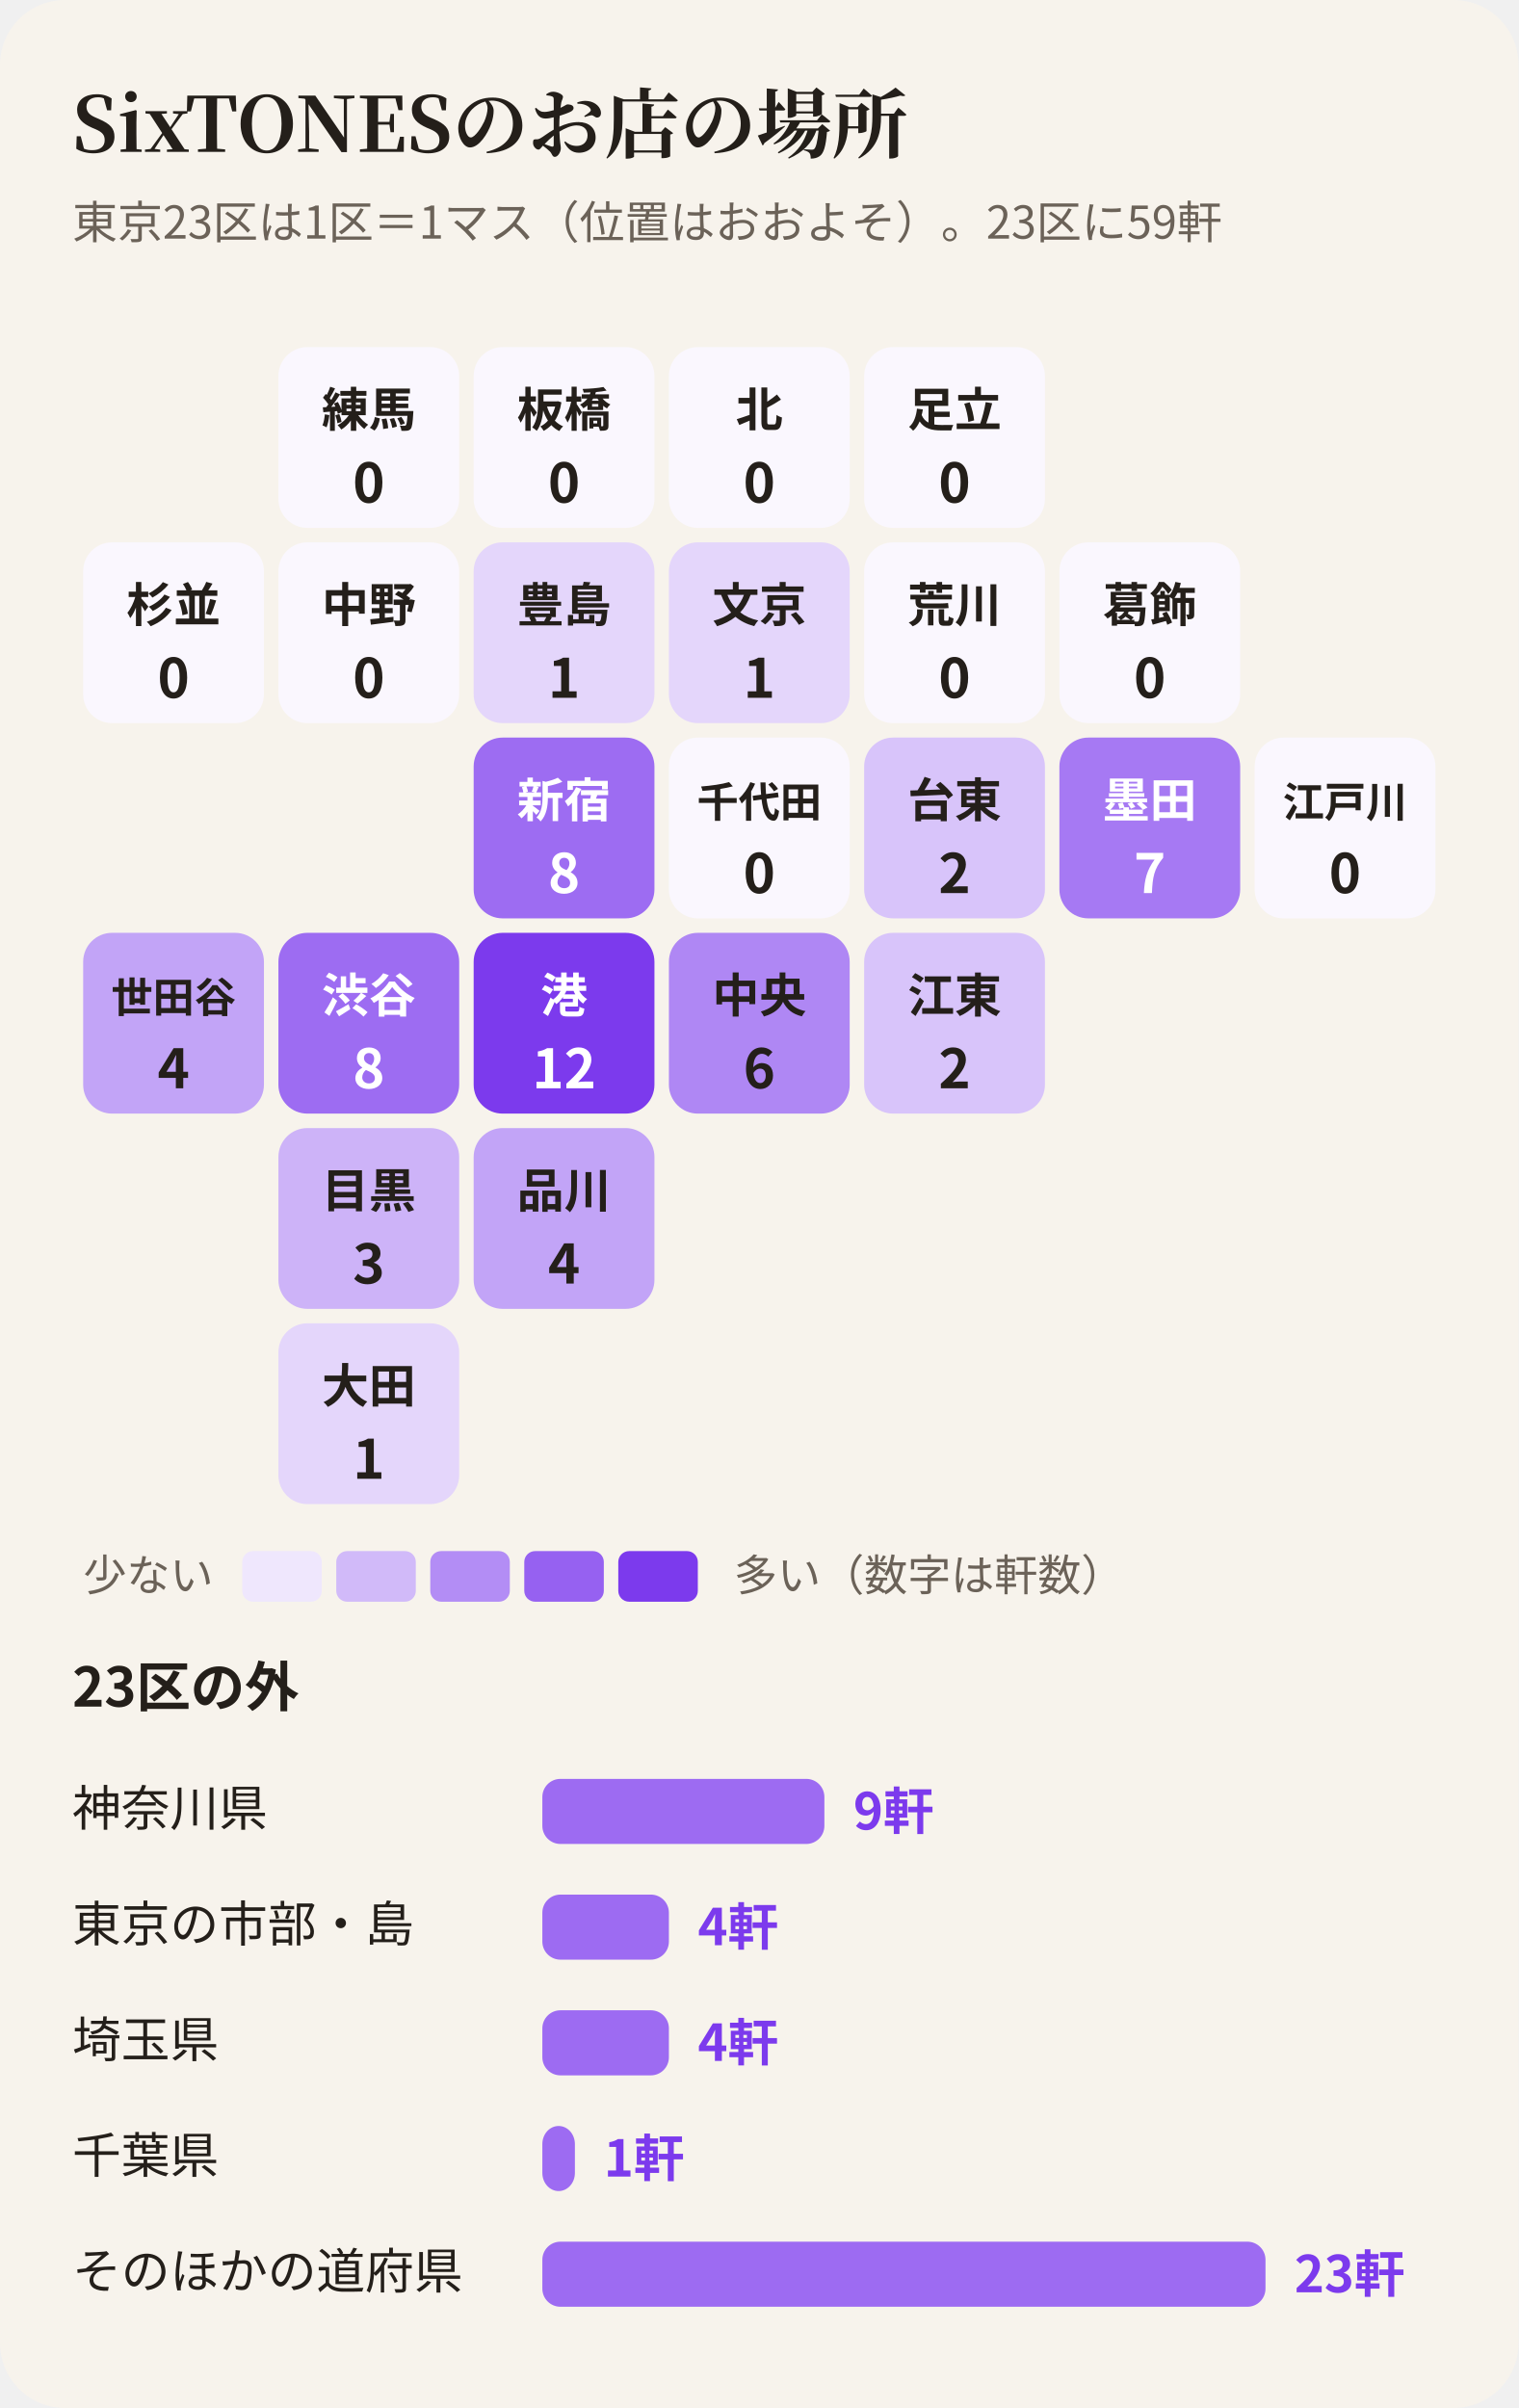
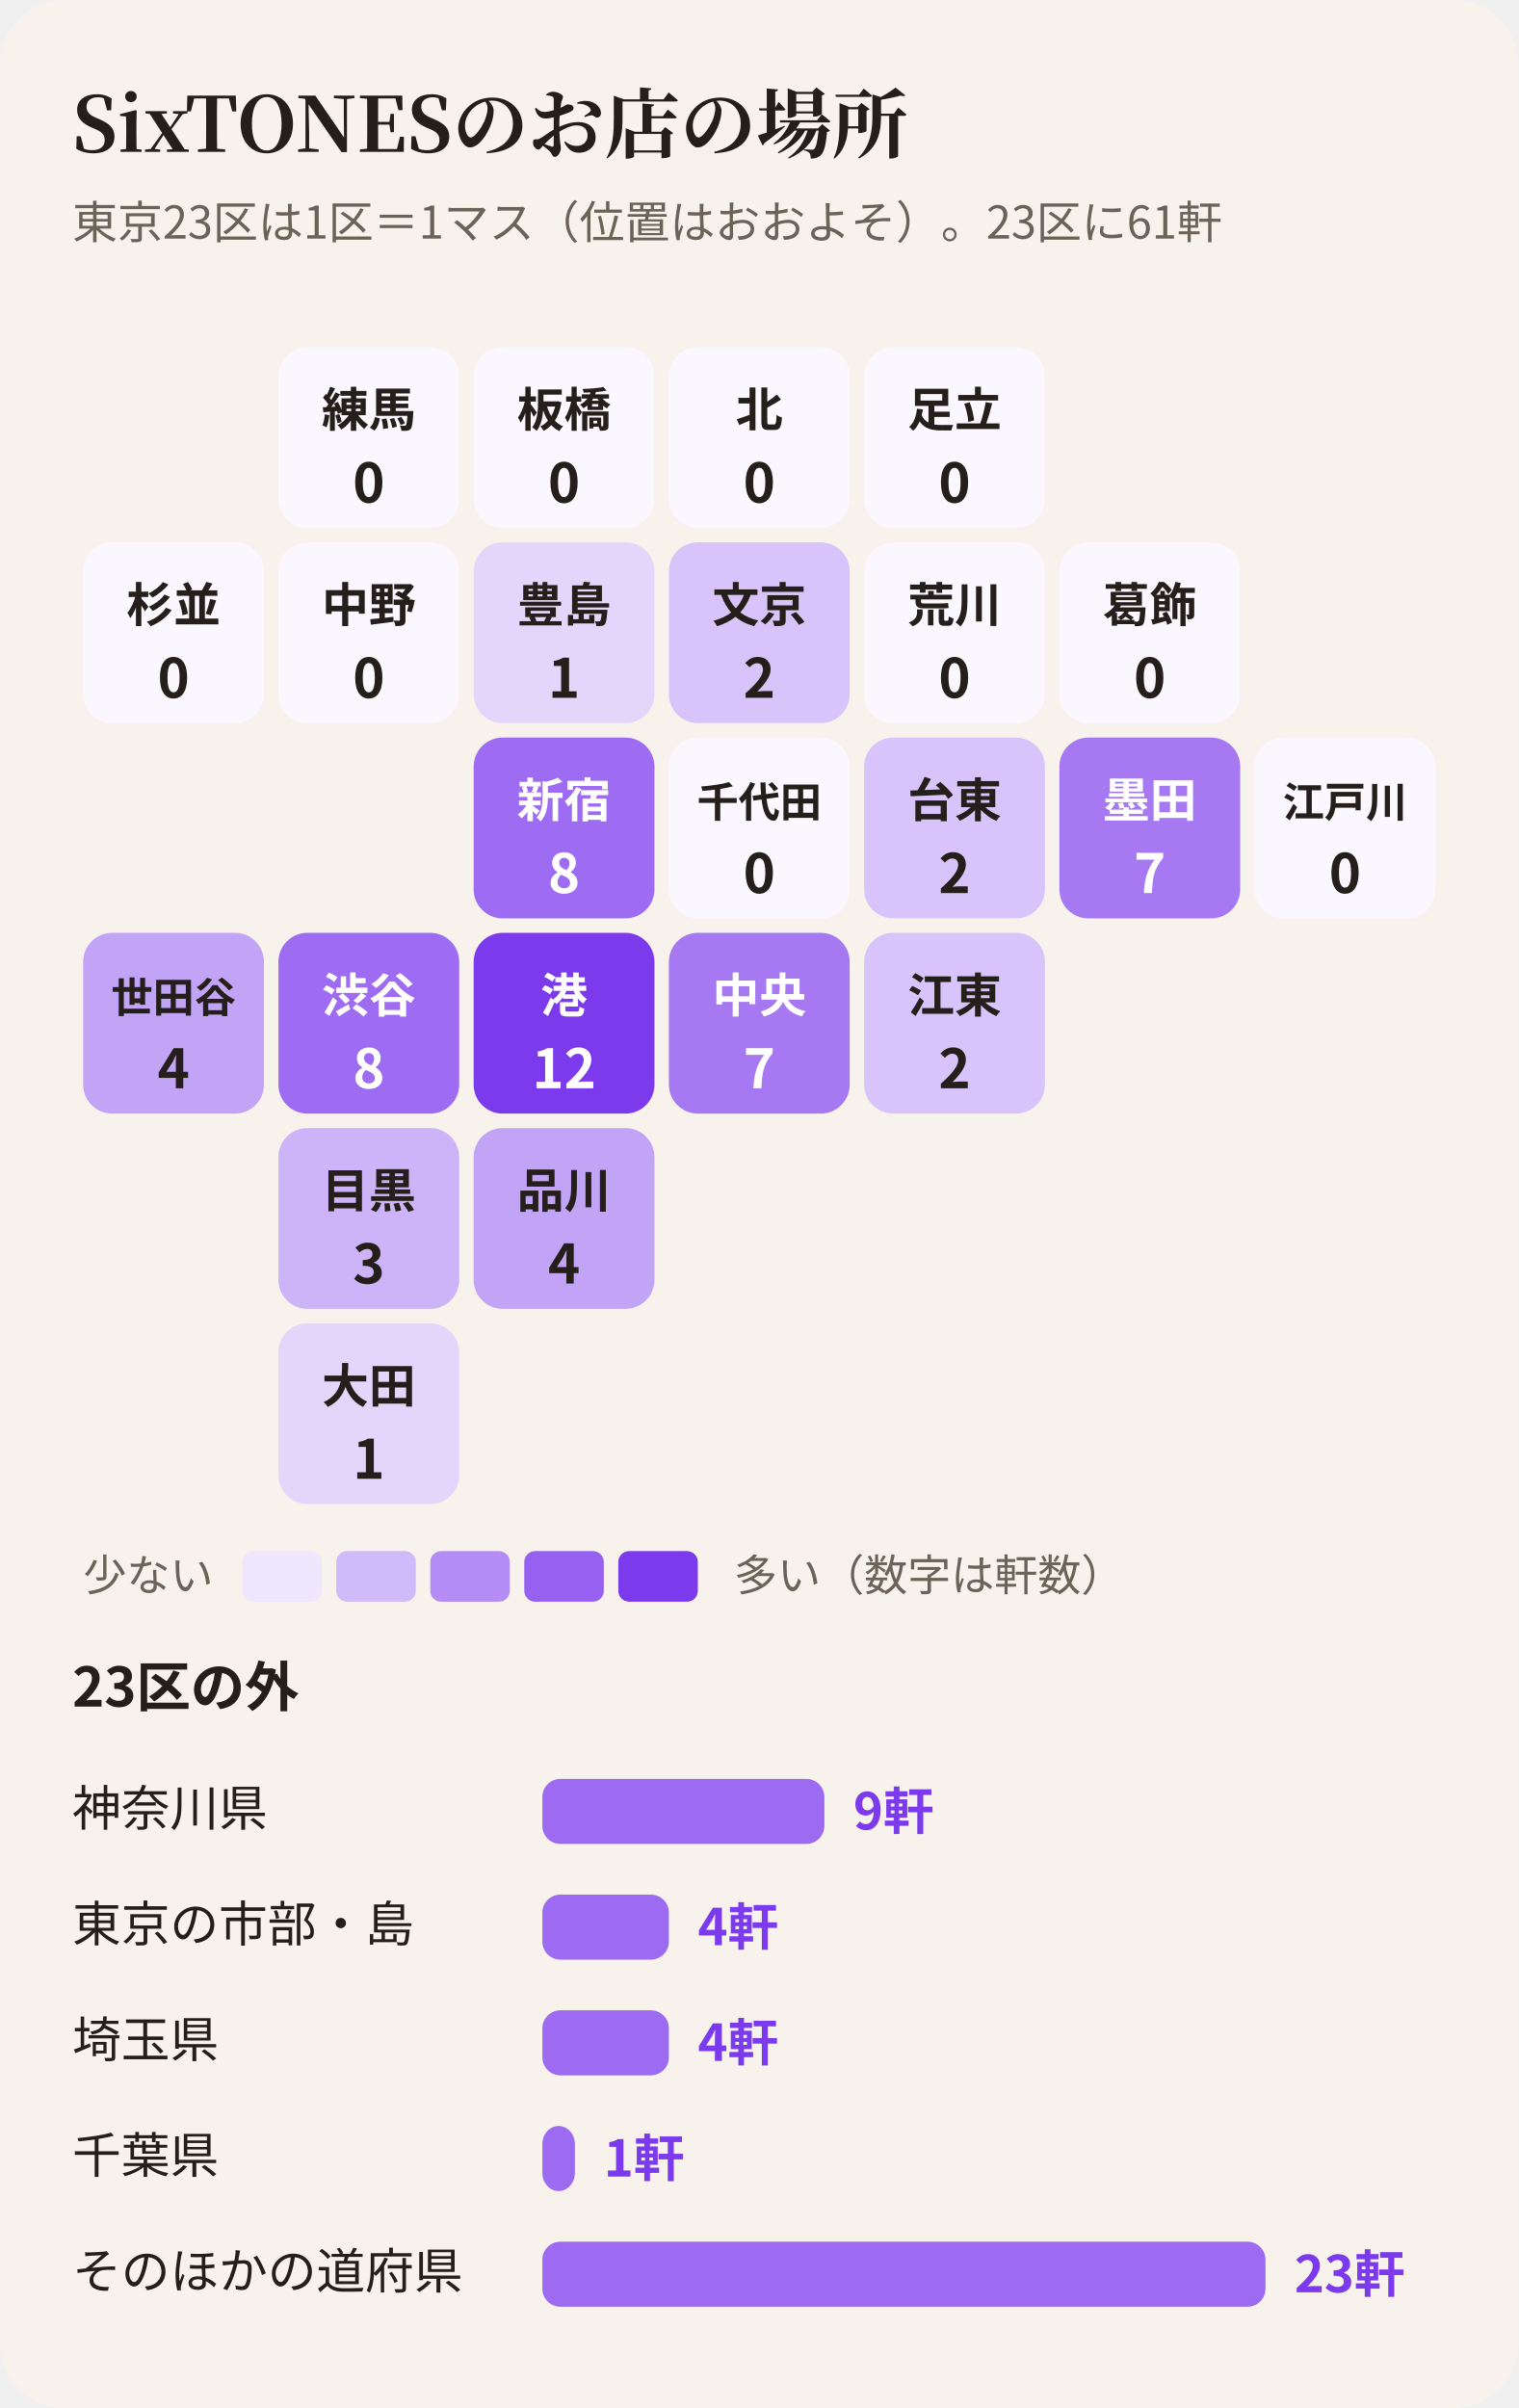
<svg xmlns="http://www.w3.org/2000/svg" viewBox="0 0 420 666" width="420" height="666" font-family="'Hiragino Sans','Noto Sans CJK JP','Noto Sans JP',sans-serif">
  <rect width="420" height="666" rx="18" fill="#F7F3EC" />
  <text x="20" y="42" font-size="21" font-weight="800" fill="#241F1A" font-family="'Hiragino Mincho ProN','Noto Serif CJK JP','Noto Serif JP',serif">SixTONESのお店の場所</text>
-   <text x="20" y="66" font-size="12.5" fill="#6B6258">東京23区は1区＝1マス（位置はおおよそ）。23区に59軒</text>
+   <text x="20" y="66" font-size="12.5" fill="#6B6258">東京23区は1区＝1マス（位置はおおよそ）。23区に61軒</text>
  <rect x="77" y="96" width="50" height="50" rx="8" fill="#faf7fe" />
  <text x="102.0" y="118" font-size="13" font-weight="700" text-anchor="middle" fill="#241F1A">練馬</text>
  <text x="102.0" y="139" font-size="15" font-weight="800" text-anchor="middle" fill="#241F1A">0</text>
  <rect x="131" y="96" width="50" height="50" rx="8" fill="#faf7fe" />
  <text x="156.0" y="118" font-size="13" font-weight="700" text-anchor="middle" fill="#241F1A">板橋</text>
  <text x="156.0" y="139" font-size="15" font-weight="800" text-anchor="middle" fill="#241F1A">0</text>
  <rect x="185" y="96" width="50" height="50" rx="8" fill="#faf7fe" />
  <text x="210.0" y="118" font-size="13" font-weight="700" text-anchor="middle" fill="#241F1A">北</text>
  <text x="210.0" y="139" font-size="15" font-weight="800" text-anchor="middle" fill="#241F1A">0</text>
  <rect x="239" y="96" width="50" height="50" rx="8" fill="#faf7fe" />
  <text x="264.0" y="118" font-size="13" font-weight="700" text-anchor="middle" fill="#241F1A">足立</text>
  <text x="264.0" y="139" font-size="15" font-weight="800" text-anchor="middle" fill="#241F1A">0</text>
  <rect x="23" y="150" width="50" height="50" rx="8" fill="#faf7fe" />
  <text x="48.0" y="172" font-size="13" font-weight="700" text-anchor="middle" fill="#241F1A">杉並</text>
  <text x="48.0" y="193" font-size="15" font-weight="800" text-anchor="middle" fill="#241F1A">0</text>
  <rect x="77" y="150" width="50" height="50" rx="8" fill="#faf7fe" />
  <text x="102.0" y="172" font-size="13" font-weight="700" text-anchor="middle" fill="#241F1A">中野</text>
  <text x="102.0" y="193" font-size="15" font-weight="800" text-anchor="middle" fill="#241F1A">0</text>
  <rect x="131" y="150" width="50" height="50" rx="8" fill="#e4d6fb" />
  <text x="156.0" y="172" font-size="13" font-weight="700" text-anchor="middle" fill="#241F1A">豊島</text>
  <text x="156.0" y="193" font-size="15" font-weight="800" text-anchor="middle" fill="#241F1A">1</text>
-   <rect x="185" y="150" width="50" height="50" rx="8" fill="#e4d6fb" />
+   <rect x="185" y="150" width="50" height="50" rx="8" fill="#d8c4fa" />
  <text x="210.0" y="172" font-size="13" font-weight="700" text-anchor="middle" fill="#241F1A">文京</text>
-   <text x="210.0" y="193" font-size="15" font-weight="800" text-anchor="middle" fill="#241F1A">1</text>
+   <text x="210.0" y="193" font-size="15" font-weight="800" text-anchor="middle" fill="#241F1A">2</text>
  <rect x="239" y="150" width="50" height="50" rx="8" fill="#faf7fe" />
  <text x="264.0" y="172" font-size="13" font-weight="700" text-anchor="middle" fill="#241F1A">荒川</text>
  <text x="264.0" y="193" font-size="15" font-weight="800" text-anchor="middle" fill="#241F1A">0</text>
  <rect x="293" y="150" width="50" height="50" rx="8" fill="#faf7fe" />
  <text x="318.0" y="172" font-size="13" font-weight="700" text-anchor="middle" fill="#241F1A">葛飾</text>
  <text x="318.0" y="193" font-size="15" font-weight="800" text-anchor="middle" fill="#241F1A">0</text>
  <rect x="131" y="204" width="50" height="50" rx="8" fill="#9d6cf2" />
  <text x="156.0" y="226" font-size="13" font-weight="700" text-anchor="middle" fill="#fff">新宿</text>
  <text x="156.0" y="247" font-size="15" font-weight="800" text-anchor="middle" fill="#fff">8</text>
  <rect x="185" y="204" width="50" height="50" rx="8" fill="#faf7fe" />
  <text x="210.0" y="226" font-size="11.5" font-weight="700" text-anchor="middle" fill="#241F1A">千代田</text>
  <text x="210.0" y="247" font-size="15" font-weight="800" text-anchor="middle" fill="#241F1A">0</text>
  <rect x="239" y="204" width="50" height="50" rx="8" fill="#d8c4fa" />
  <text x="264.0" y="226" font-size="13" font-weight="700" text-anchor="middle" fill="#241F1A">台東</text>
  <text x="264.0" y="247" font-size="15" font-weight="800" text-anchor="middle" fill="#241F1A">2</text>
  <rect x="293" y="204" width="50" height="50" rx="8" fill="#a679f3" />
  <text x="318.0" y="226" font-size="13" font-weight="700" text-anchor="middle" fill="#fff">墨田</text>
  <text x="318.0" y="247" font-size="15" font-weight="800" text-anchor="middle" fill="#fff">7</text>
  <rect x="347" y="204" width="50" height="50" rx="8" fill="#faf7fe" />
  <text x="372.0" y="226" font-size="11.5" font-weight="700" text-anchor="middle" fill="#241F1A">江戸川</text>
  <text x="372.0" y="247" font-size="15" font-weight="800" text-anchor="middle" fill="#241F1A">0</text>
  <rect x="23" y="258" width="50" height="50" rx="8" fill="#c2a4f7" />
  <text x="48.0" y="280" font-size="11.5" font-weight="700" text-anchor="middle" fill="#241F1A">世田谷</text>
  <text x="48.0" y="301" font-size="15" font-weight="800" text-anchor="middle" fill="#241F1A">4</text>
  <rect x="77" y="258" width="50" height="50" rx="8" fill="#9d6cf2" />
  <text x="102.0" y="280" font-size="13" font-weight="700" text-anchor="middle" fill="#fff">渋谷</text>
  <text x="102.0" y="301" font-size="15" font-weight="800" text-anchor="middle" fill="#fff">8</text>
  <rect x="131" y="258" width="50" height="50" rx="8" fill="#7c3aed" />
  <text x="156.0" y="280" font-size="13" font-weight="700" text-anchor="middle" fill="#fff">港</text>
  <text x="156.0" y="301" font-size="15" font-weight="800" text-anchor="middle" fill="#fff">12</text>
-   <rect x="185" y="258" width="50" height="50" rx="8" fill="#af87f4" />
-   <text x="210.0" y="280" font-size="13" font-weight="700" text-anchor="middle" fill="#241F1A">中央</text>
-   <text x="210.0" y="301" font-size="15" font-weight="800" text-anchor="middle" fill="#241F1A">6</text>
+   <rect x="185" y="258" width="50" height="50" rx="8" fill="#a679f3" />
+   <text x="210.0" y="280" font-size="13" font-weight="700" text-anchor="middle" fill="#fff">中央</text>
+   <text x="210.0" y="301" font-size="15" font-weight="800" text-anchor="middle" fill="#fff">7</text>
  <rect x="239" y="258" width="50" height="50" rx="8" fill="#d8c4fa" />
  <text x="264.0" y="280" font-size="13" font-weight="700" text-anchor="middle" fill="#241F1A">江東</text>
  <text x="264.0" y="301" font-size="15" font-weight="800" text-anchor="middle" fill="#241F1A">2</text>
  <rect x="77" y="312" width="50" height="50" rx="8" fill="#cdb3f8" />
  <text x="102.0" y="334" font-size="13" font-weight="700" text-anchor="middle" fill="#241F1A">目黒</text>
  <text x="102.0" y="355" font-size="15" font-weight="800" text-anchor="middle" fill="#241F1A">3</text>
  <rect x="131" y="312" width="50" height="50" rx="8" fill="#c2a4f7" />
  <text x="156.0" y="334" font-size="13" font-weight="700" text-anchor="middle" fill="#241F1A">品川</text>
  <text x="156.0" y="355" font-size="15" font-weight="800" text-anchor="middle" fill="#241F1A">4</text>
  <rect x="77" y="366" width="50" height="50" rx="8" fill="#e4d6fb" />
  <text x="102.0" y="388" font-size="13" font-weight="700" text-anchor="middle" fill="#241F1A">大田</text>
  <text x="102.0" y="409" font-size="15" font-weight="800" text-anchor="middle" fill="#241F1A">1</text>
  <text x="23" y="440" font-size="12" fill="#6B6258">少ない</text>
  <rect x="67" y="429" width="22" height="14" rx="3" fill="#efe7fd" />
  <rect x="93" y="429" width="22" height="14" rx="3" fill="#d1baf9" />
  <rect x="119" y="429" width="22" height="14" rx="3" fill="#b38df5" />
  <rect x="145" y="429" width="22" height="14" rx="3" fill="#9661f1" />
  <rect x="171" y="429" width="22" height="14" rx="3" fill="#7c3aed" />
  <text x="203" y="440" font-size="12" fill="#6B6258">多い（数字は軒数）</text>
  <text x="20" y="472" font-size="15" font-weight="800" fill="#241F1A">23区の外</text>
  <text x="20" y="505" font-size="13.5" fill="#241F1A">神奈川県</text>
  <rect x="150" y="492" width="78" height="18" rx="5" fill="#9d6bf2" />
  <text x="236" y="506" font-size="14" font-weight="800" fill="#7c3aed">9軒</text>
  <text x="20" y="537" font-size="13.5" fill="#241F1A">東京の市部・島</text>
  <rect x="150" y="524" width="35" height="18" rx="5" fill="#9d6bf2" />
  <text x="193" y="538" font-size="14" font-weight="800" fill="#7c3aed">4軒</text>
  <text x="20" y="569" font-size="13.5" fill="#241F1A">埼玉県</text>
  <rect x="150" y="556" width="35" height="18" rx="5" fill="#9d6bf2" />
  <text x="193" y="570" font-size="14" font-weight="800" fill="#7c3aed">4軒</text>
  <text x="20" y="601" font-size="13.5" fill="#241F1A">千葉県</text>
  <rect x="150" y="588" width="9" height="18" rx="5" fill="#9d6bf2" />
  <text x="167" y="602" font-size="14" font-weight="800" fill="#7c3aed">1軒</text>
  <text x="20" y="633" font-size="13.5" fill="#241F1A">そのほかの道府県</text>
  <rect x="150" y="620" width="200" height="18" rx="5" fill="#9d6bf2" />
  <text x="358" y="634" font-size="14" font-weight="800" fill="#7c3aed">23軒</text>
</svg>
